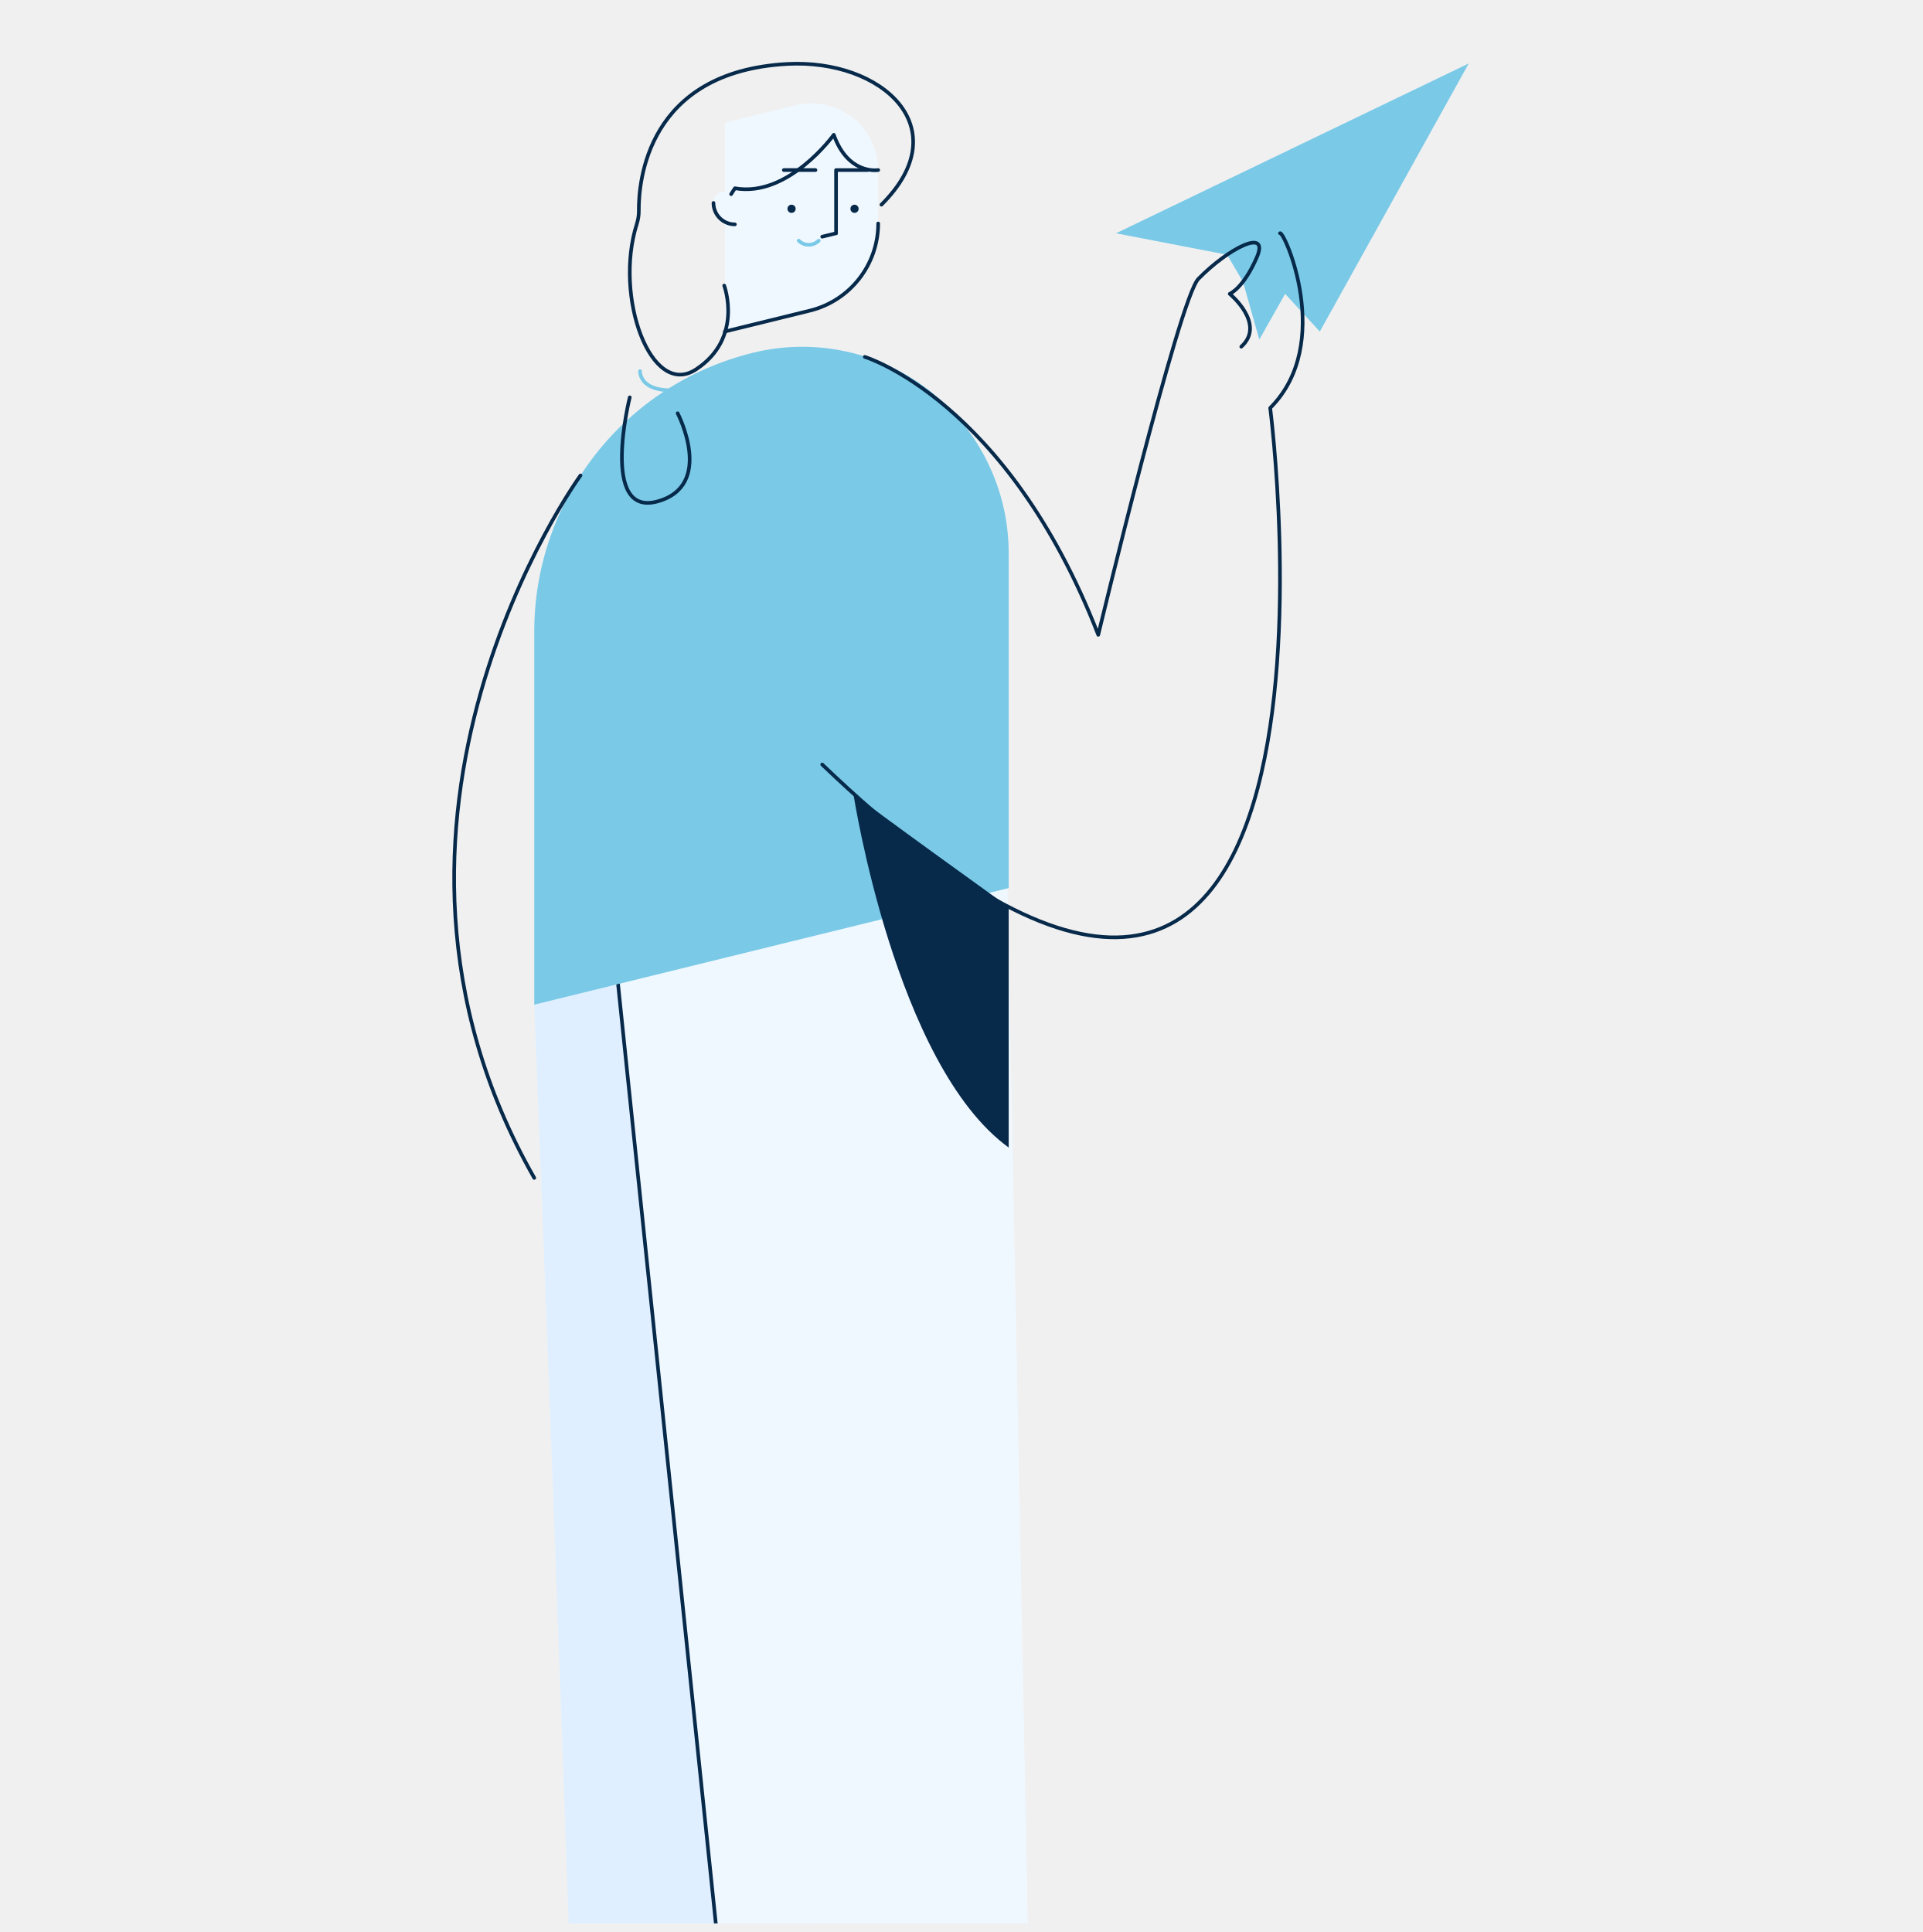
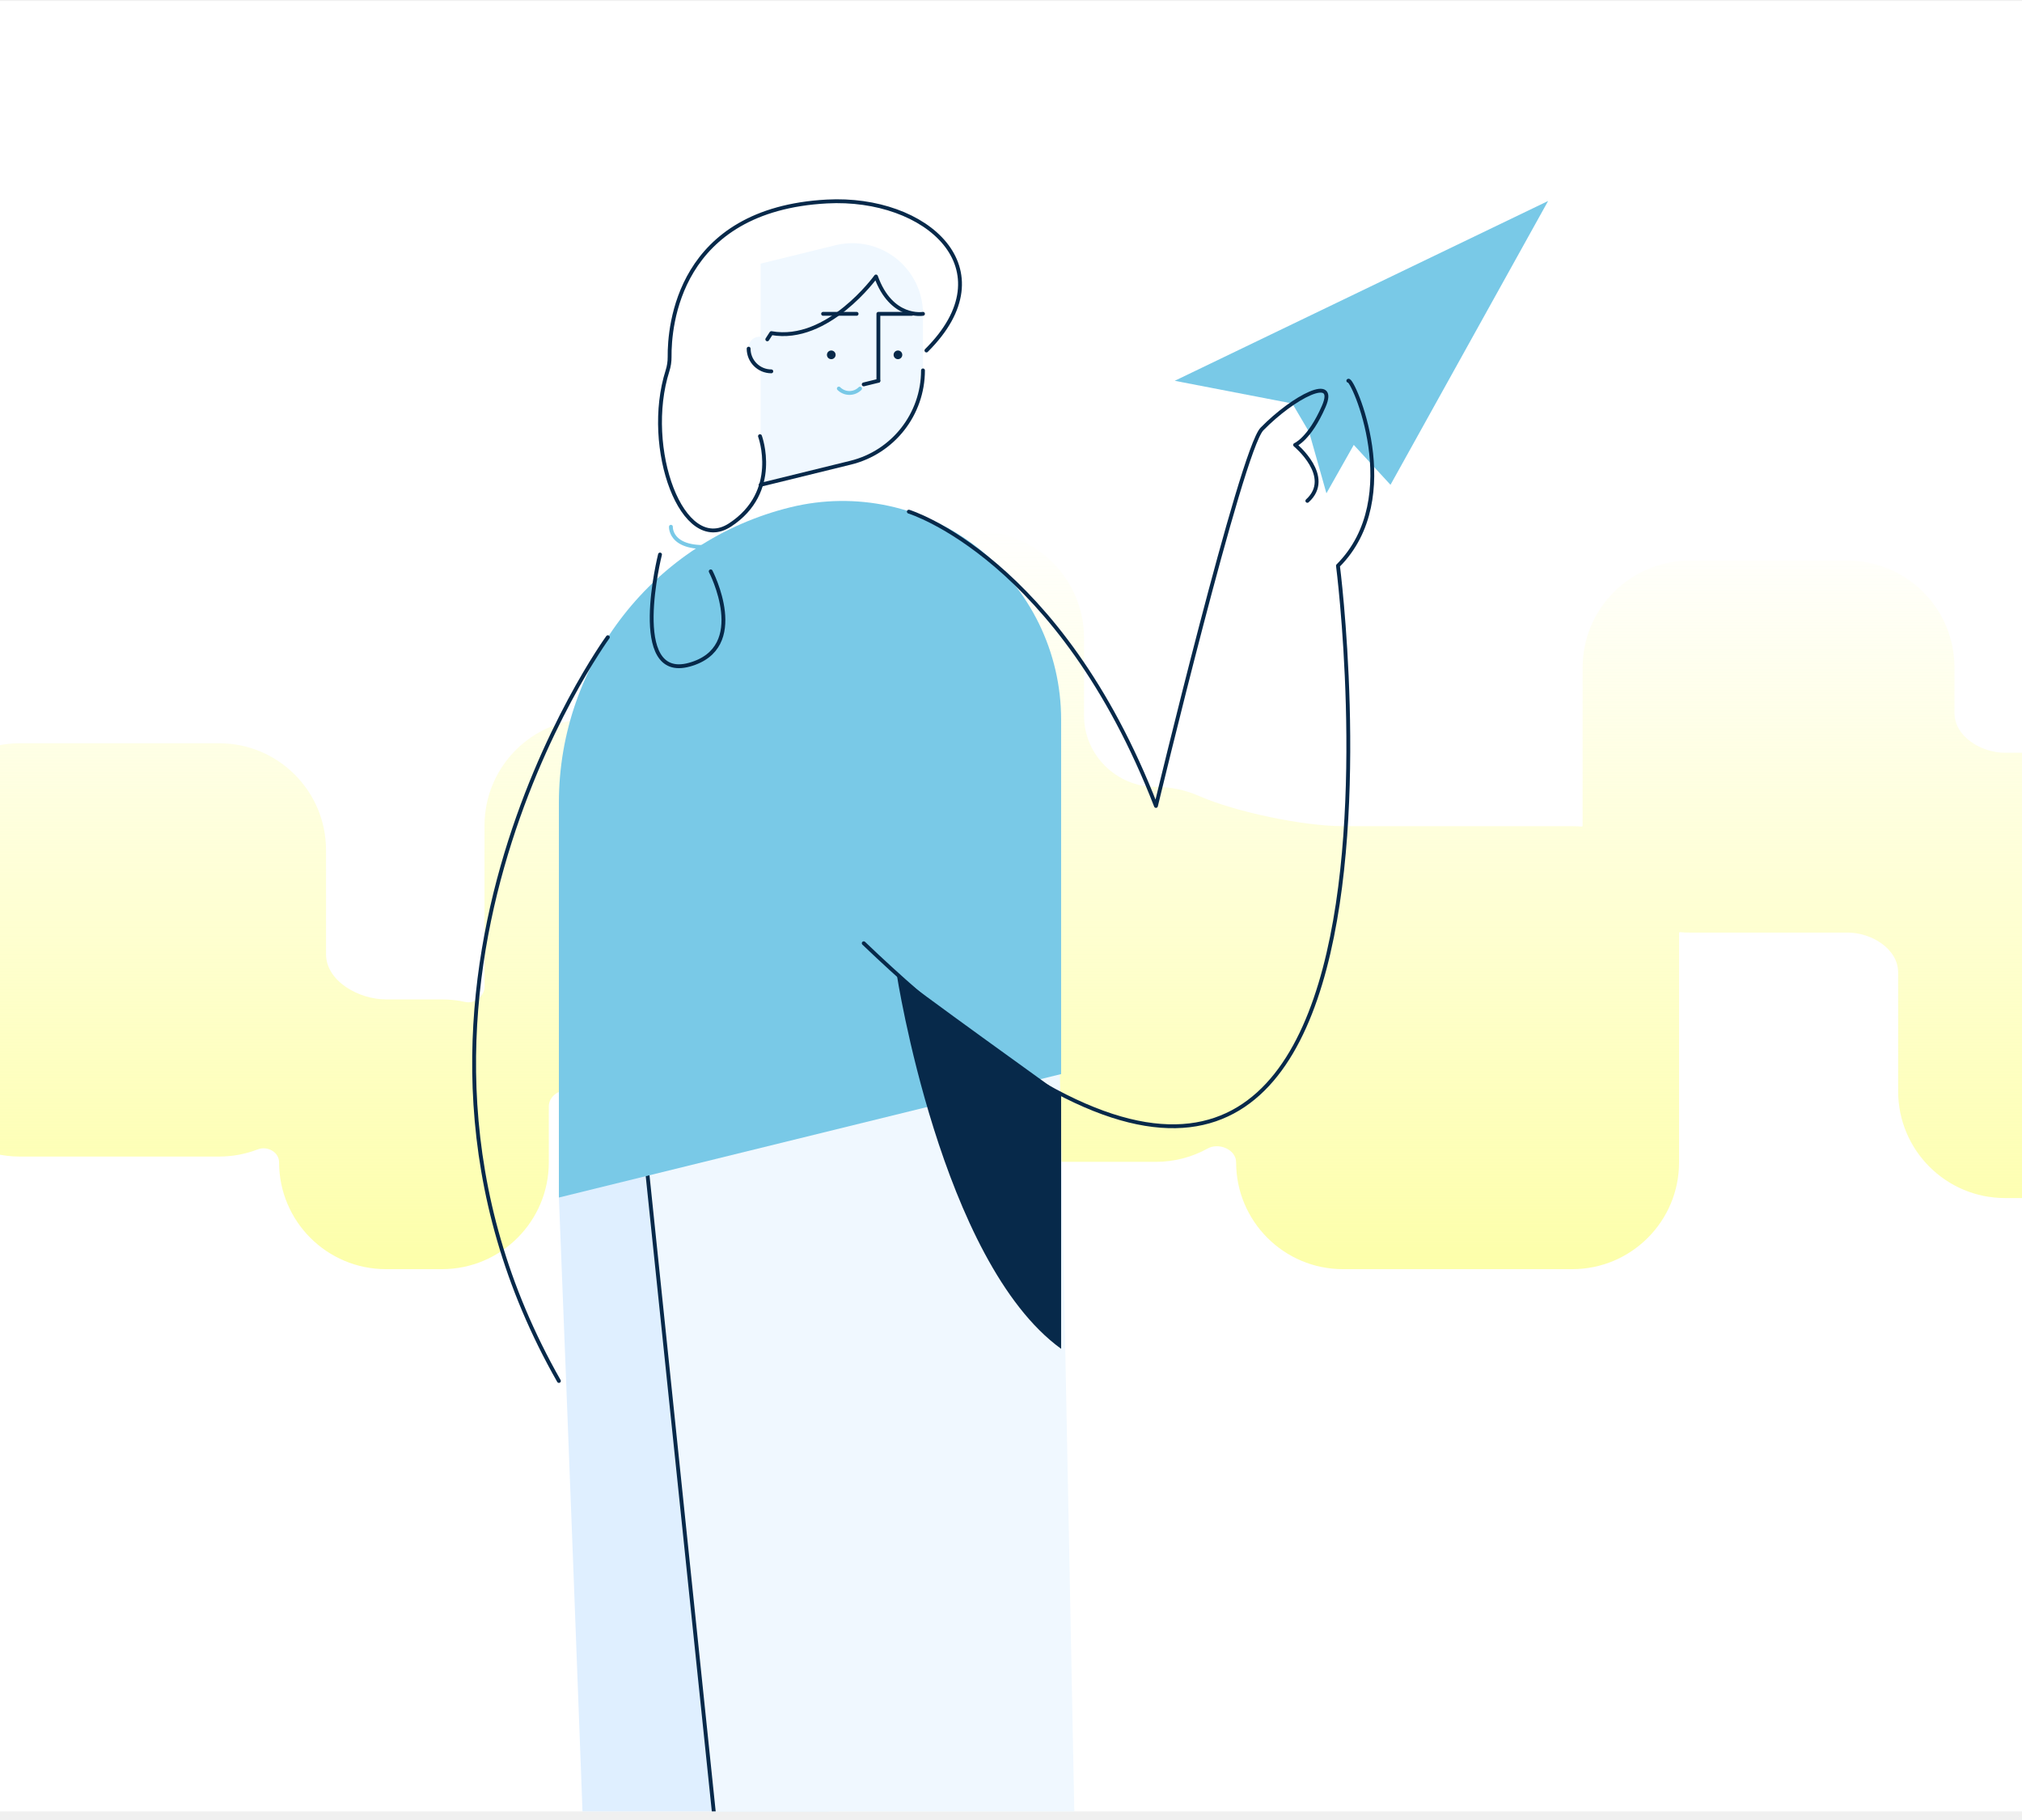
- <svg xmlns="http://www.w3.org/2000/svg" width="200" height="201" viewBox="0 0 200 201" fill="none">
-   <g clip-path="url(#clip0_721_12375)">
-     <rect width="200" height="200" transform="translate(0 0.102539)" fill="none" />
-     <path d="M55.573 104.521L76.805 82.846L87.332 245.64H55.573L60.264 239.239C59.963 214.277 55.573 104.521 55.573 104.521Z" fill="#DFEFFF" />
-     <path d="M63.175 91.653L98.39 89.24L104.793 91.848L107.803 245.64H75.094L78.552 239.442L63.175 91.653Z" fill="#F0F8FF" />
-     <path d="M75.094 245.64L78.553 239.442L63.175 91.653" stroke="#07294A" stroke-width="0.378" stroke-linecap="round" stroke-linejoin="round" />
-     <path d="M91.352 17.692V23.251C91.352 27.549 88.417 31.292 84.243 32.318L75.398 34.492V12.759L82.753 10.951C84.824 10.442 87.014 10.914 88.693 12.229C90.371 13.545 91.352 15.56 91.352 17.692V17.692Z" fill="#F0F8FF" />
-     <path d="M91.352 23.251C91.352 27.549 88.417 31.292 84.243 32.318L75.398 34.492" stroke="#07294A" stroke-width="0.378" stroke-linecap="round" stroke-linejoin="round" />
-     <path d="M82.339 22.148C82.103 22.148 81.912 21.957 81.912 21.721C81.912 21.486 82.103 21.295 82.339 21.295C82.575 21.295 82.766 21.486 82.766 21.721C82.766 21.957 82.575 22.148 82.339 22.148Z" fill="#07294A" />
-     <path d="M88.89 22.148C88.654 22.148 88.463 21.957 88.463 21.721C88.463 21.486 88.654 21.295 88.89 21.295C89.125 21.295 89.316 21.486 89.316 21.721C89.316 21.957 89.125 22.148 88.89 22.148Z" fill="#07294A" />
-     <path d="M86.968 24.266V17.693H90.262" stroke="#07294A" stroke-width="0.378" stroke-linecap="round" stroke-linejoin="round" />
-     <path d="M81.535 17.692H84.828" stroke="#07294A" stroke-width="0.378" stroke-linecap="round" stroke-linejoin="round" />
-     <path d="M76.447 21.061V23.343C75.216 23.343 74.218 22.345 74.218 21.114C74.218 21.045 74.221 20.978 74.227 20.911C74.352 19.526 76.447 19.671 76.447 21.061Z" fill="#F0F8FF" />
-     <path d="M76.447 23.343C75.216 23.343 74.218 22.345 74.218 21.114" stroke="#07294A" stroke-width="0.378" stroke-linecap="round" stroke-linejoin="round" />
-     <path d="M85.168 25.034C84.891 25.311 84.516 25.467 84.124 25.467C83.732 25.467 83.357 25.311 83.08 25.034" stroke="#79C9E7" stroke-width="0.378" stroke-linecap="round" stroke-linejoin="round" />
-     <path d="M86.969 24.271L85.528 24.625" stroke="#07294A" stroke-width="0.378" stroke-linecap="round" stroke-linejoin="round" />
-     <path d="M104.926 57.553V92.391L55.574 104.521V65.721C55.574 51.964 64.966 39.983 78.326 36.7H78.326C84.733 35.125 91.508 36.583 96.701 40.654C101.893 44.724 104.926 50.956 104.926 57.553V57.553Z" fill="#79C9E7" />
-     <path d="M75.333 29.712C75.333 29.712 77.37 35.176 72.395 38.434C67.704 41.506 63.837 30.855 66.246 23.286C66.387 22.847 66.456 22.388 66.452 21.927C66.422 18.959 67.254 7.44 81.912 6.654C91.703 6.129 99.754 13.279 91.689 21.295" stroke="#07294A" stroke-width="0.378" stroke-linecap="round" stroke-linejoin="round" />
-     <path d="M91.352 17.692C91.352 17.692 88.236 18.233 86.732 14.023C86.732 14.023 82.005 20.589 76.449 19.587L76.053 20.199" stroke="#07294A" stroke-width="0.378" stroke-linecap="round" stroke-linejoin="round" />
-     <path d="M66.58 38.612C66.58 38.612 66.42 41.409 72.014 40.37" stroke="#79C9E7" stroke-width="0.378" stroke-linecap="round" stroke-linejoin="round" />
-     <path d="M65.509 41.341C65.509 41.341 62.371 53.823 68.386 52.169C74.401 50.514 70.491 42.995 70.491 42.995" stroke="#07294A" stroke-width="0.378" stroke-linecap="round" stroke-linejoin="round" />
-     <path d="M127.645 26.502L116.089 24.271L152.781 6.604L137.292 34.492L133.683 30.571L130.996 35.326L129.297 29.309" fill="#79C9E7" />
-     <path d="M89.96 37.13C89.96 37.13 104.771 41.642 114.244 66.046C114.244 66.046 122.652 31.062 124.66 29.01C127.768 25.836 132.129 23.597 130.725 26.805C129.322 30.013 127.918 30.571 127.918 30.571C127.918 30.571 131.728 33.704 129.121 36.069" stroke="#07294A" stroke-width="0.378" stroke-linecap="round" stroke-linejoin="round" />
-     <path d="M133.148 24.266C133.533 23.897 138.846 35.727 132.129 42.444C132.129 42.444 144.16 135.679 85.528 79.537" stroke="#07294A" stroke-width="0.378" stroke-linecap="round" stroke-linejoin="round" />
-     <path d="M88.766 82.551C88.766 82.551 93.1 110.813 104.926 119.386V94.364C104.926 94.364 89.816 83.52 88.766 82.551Z" fill="#07294A" />
-     <path d="M60.383 49.467C60.383 49.467 34.342 85.252 55.574 122.546" stroke="#07294A" stroke-width="0.378" stroke-linecap="round" stroke-linejoin="round" />
+ <svg xmlns="http://www.w3.org/2000/svg" width="210" height="189" viewBox="0 0 210 189" fill="none">
+   <g clip-path="url(#clip0_983_58580)">
+     <rect width="210" height="188" transform="translate(0 0.102539)" fill="white" />
+     <path fill-rule="evenodd" clip-rule="evenodd" d="M242.366 65.201C242.366 59.072 247.335 54.103 253.464 54.103H277.511C283.64 54.103 288.609 59.072 288.609 65.201V75.867C288.609 76.612 289.264 77.184 290.01 77.184V77.184H314.056C320.185 77.184 325.154 82.153 325.154 88.282V112.328V112.328C325.154 112.883 325.675 113.323 326.224 113.242C326.672 113.176 327.13 113.142 327.596 113.142C332.747 113.142 336.923 117.318 336.923 122.47C336.923 127.621 332.747 131.797 327.596 131.797C323.989 131.797 320.86 129.75 319.308 126.754C318.354 124.912 316.13 123.427 314.056 123.427V123.427H290.01C283.88 123.427 278.911 118.458 278.911 112.328V101.662C278.911 100.917 278.256 100.345 277.511 100.345V100.345H253.464V100.345C250.489 100.345 243.379 103.561 243.379 106.536V113.315C243.379 119.444 238.41 124.413 232.28 124.413H208.234C202.105 124.413 197.136 119.444 197.136 113.315V100.993C197.136 98.522 194.359 96.844 191.888 96.844V96.844H175.465C175.134 96.844 174.807 96.829 174.483 96.801C174.43 96.796 174.384 96.838 174.384 96.891V96.891V120.699C174.384 126.828 169.415 131.797 163.286 131.797H139.479C133.349 131.797 128.38 126.828 128.38 120.699V120.699C128.38 119.372 126.585 118.622 125.425 119.266C123.832 120.151 121.998 120.654 120.047 120.654H101.316C95.186 120.654 90.218 115.685 90.218 109.556V109.556C90.218 108.986 89.32 108.752 88.974 109.205C86.946 111.859 83.748 113.571 80.15 113.571H61.419C60.58 113.571 59.762 113.478 58.977 113.301C58.031 113.089 56.998 113.913 56.998 114.882V114.882V120.699C56.998 126.828 52.029 131.797 45.899 131.797H40.083C33.953 131.797 28.985 126.828 28.985 120.699V120.699C28.985 119.635 27.766 118.972 26.774 119.357C25.53 119.839 24.177 120.103 22.763 120.103H2.04C0.253 120.103 -1.436 119.681 -2.931 118.93C-4.329 118.229 -6.539 119.134 -6.539 120.699V120.699C-6.539 126.828 -11.508 131.797 -17.637 131.797H-41.684C-47.813 131.797 -52.782 126.828 -52.782 120.699V108.554C-52.782 105.742 -56.2 103.851 -59.012 103.851V103.851H-83.058V103.851C-85.529 103.851 -88.306 105.529 -88.306 108V110.163C-88.306 116.292 -93.275 121.261 -99.404 121.261H-115.828C-121.957 121.261 -126.926 116.292 -126.926 110.163V93.739C-126.926 87.61 -121.957 82.641 -115.828 82.641H-99.404V82.641C-96.933 82.641 -94.157 80.963 -94.157 78.492V68.707C-94.157 62.577 -89.188 57.608 -83.058 57.608H-59.012C-52.883 57.608 -47.914 62.577 -47.914 68.707V80.851C-47.914 83.663 -44.495 85.554 -41.684 85.554V85.554H-17.637C-14.659 85.554 -11.955 86.727 -9.961 88.637C-9.639 88.946 -9.058 88.729 -9.058 88.282V88.282C-9.058 82.153 -4.089 77.184 2.04 77.184H22.763C28.892 77.184 33.861 82.153 33.861 88.282V99.086C33.861 101.895 37.274 103.784 40.083 103.784V103.784H45.899C46.738 103.784 47.556 103.877 48.342 104.054C49.287 104.266 50.32 103.441 50.32 102.473V102.473V85.733C50.32 79.603 55.289 74.634 61.419 74.634H64.259C68.345 74.634 71.658 71.322 71.658 67.236V66.264C71.658 60.135 76.627 55.166 82.756 55.166H101.487C107.617 55.166 112.586 60.135 112.586 66.264V74.319C112.586 78.405 115.96 81.718 120.047 81.718V81.718C121.634 81.718 123.143 82.051 124.508 82.651C128.277 84.308 135.361 85.793 139.479 85.793V85.793H163.286C163.617 85.793 163.944 85.808 164.268 85.836C164.321 85.841 164.367 85.799 164.367 85.746V85.746V69.322C164.367 63.193 169.336 58.224 175.465 58.224H191.888C198.018 58.224 202.987 63.193 202.987 69.322V74.021C202.987 76.492 205.763 78.17 208.234 78.17V78.17H232.28V78.17C235.255 78.17 242.366 74.955 242.366 71.98V65.201Z" fill="url(#paint0_linear_983_58580)" />
+     <path d="M58.046 124.358L80.486 101.45L91.611 273.503H58.046L63.004 266.739C62.686 240.356 58.046 124.358 58.046 124.358Z" fill="#DFEFFF" />
+     <path d="M66.08 110.757L103.298 108.208L110.066 110.964L113.246 273.503H78.677L82.332 266.953L66.08 110.757Z" fill="#F0F8FF" />
+     <path d="M78.677 273.503L82.332 266.953L66.08 110.757" stroke="#07294A" stroke-width="0.4" stroke-linecap="round" stroke-linejoin="round" />
+     <path d="M95.859 32.59V38.465C95.859 43.008 92.758 46.964 88.347 48.048L78.998 50.346V27.376L86.772 25.466C88.96 24.928 91.275 25.426 93.049 26.817C94.823 28.207 95.859 30.336 95.859 32.59V32.59Z" fill="#F0F8FF" />
+     <path d="M95.859 38.465C95.859 43.008 92.758 46.964 88.347 48.048L78.998 50.345" stroke="#07294A" stroke-width="0.4" stroke-linecap="round" stroke-linejoin="round" />
+     <path d="M86.334 37.3C86.085 37.3 85.883 37.098 85.883 36.849C85.883 36.6 86.085 36.398 86.334 36.398C86.583 36.398 86.785 36.6 86.785 36.849C86.785 37.098 86.583 37.3 86.334 37.3Z" fill="#07294A" />
+     <path d="M93.258 37.3C93.009 37.3 92.807 37.098 92.807 36.849C92.807 36.6 93.009 36.398 93.258 36.398C93.507 36.398 93.709 36.6 93.709 36.849C93.709 37.098 93.507 37.3 93.258 37.3Z" fill="#07294A" />
+     <path d="M91.226 39.538V32.591H94.707" stroke="#07294A" stroke-width="0.4" stroke-linecap="round" stroke-linejoin="round" />
+     <path d="M85.484 32.59H88.965" stroke="#07294A" stroke-width="0.4" stroke-linecap="round" stroke-linejoin="round" />
+     <path d="M80.107 36.15V38.563C78.806 38.563 77.751 37.508 77.751 36.206C77.751 36.134 77.754 36.063 77.761 35.992C77.893 34.529 80.107 34.681 80.107 36.15Z" fill="#F0F8FF" />
+     <path d="M80.107 38.563C78.806 38.563 77.751 37.508 77.751 36.206" stroke="#07294A" stroke-width="0.4" stroke-linecap="round" stroke-linejoin="round" />
+     <path d="M89.324 40.35C89.032 40.642 88.635 40.807 88.221 40.807C87.807 40.807 87.41 40.642 87.118 40.35" stroke="#79C9E7" stroke-width="0.4" stroke-linecap="round" stroke-linejoin="round" />
+     <path d="M91.227 39.544L89.704 39.918" stroke="#07294A" stroke-width="0.4" stroke-linecap="round" stroke-linejoin="round" />
+     <path d="M110.205 74.719V111.538L58.046 124.358V83.351C58.046 68.811 67.972 56.15 82.092 52.679H82.093C88.864 51.015 96.025 52.556 101.512 56.858C107 61.16 110.205 67.746 110.205 74.719V74.719Z" fill="#79C9E7" />
+     <path d="M78.93 45.294C78.93 45.294 81.082 51.068 75.824 54.512C70.867 57.758 66.779 46.502 69.326 38.502C69.475 38.038 69.548 37.553 69.544 37.066C69.512 33.929 70.392 21.754 85.883 20.924C96.231 20.37 104.74 27.926 96.216 36.398" stroke="#07294A" stroke-width="0.4" stroke-linecap="round" stroke-linejoin="round" />
+     <path d="M95.859 32.59C95.859 32.59 92.566 33.162 90.977 28.712C90.977 28.712 85.981 35.652 80.109 34.592L79.69 35.24" stroke="#07294A" stroke-width="0.4" stroke-linecap="round" stroke-linejoin="round" />
+     <path d="M69.679 54.7C69.679 54.7 69.51 57.656 75.422 56.558" stroke="#79C9E7" stroke-width="0.4" stroke-linecap="round" stroke-linejoin="round" />
+     <path d="M68.547 57.584C68.547 57.584 65.23 70.776 71.588 69.028C77.945 67.279 73.813 59.333 73.813 59.333" stroke="#07294A" stroke-width="0.4" stroke-linecap="round" stroke-linejoin="round" />
+     <path d="M134.217 41.901L122.004 39.544L160.783 20.871L144.413 50.346L140.599 46.201L137.759 51.227L135.963 44.867" fill="#79C9E7" />
+     <path d="M94.389 53.133C94.389 53.133 110.043 57.902 120.055 83.694C120.055 83.694 128.941 46.72 131.064 44.552C134.348 41.197 138.957 38.831 137.474 42.221C135.99 45.612 134.507 46.201 134.507 46.201C134.507 46.201 138.533 49.513 135.778 52.012" stroke="#07294A" stroke-width="0.4" stroke-linecap="round" stroke-linejoin="round" />
+     <path d="M140.033 39.538C140.44 39.148 146.056 51.651 138.957 58.75C138.957 58.75 151.672 157.288 89.705 97.953" stroke="#07294A" stroke-width="0.4" stroke-linecap="round" stroke-linejoin="round" />
+     <path d="M93.126 101.138C93.126 101.138 97.706 131.007 110.205 140.068V113.623C110.205 113.623 94.236 102.163 93.126 101.138Z" fill="#07294A" />
+     <path d="M63.129 66.172C63.129 66.172 35.606 103.993 58.047 143.408" stroke="#07294A" stroke-width="0.4" stroke-linecap="round" stroke-linejoin="round" />
  </g>
  <defs>
-     <clipPath id="clip0_721_12375">
-       <rect width="200" height="200" fill="none" transform="translate(0 0.102539)" />
+     <linearGradient id="paint0_linear_983_58580" x1="104.999" y1="54.103" x2="104.999" y2="131.797" gradientUnits="userSpaceOnUse">
+       <stop stop-color="#FDFFAA" stop-opacity="0" />
+       <stop offset="1" stop-color="#FDFFAA" />
+     </linearGradient>
+     <clipPath id="clip0_983_58580">
+       <rect width="210" height="188" fill="white" transform="translate(0 0.102539)" />
    </clipPath>
  </defs>
</svg>
